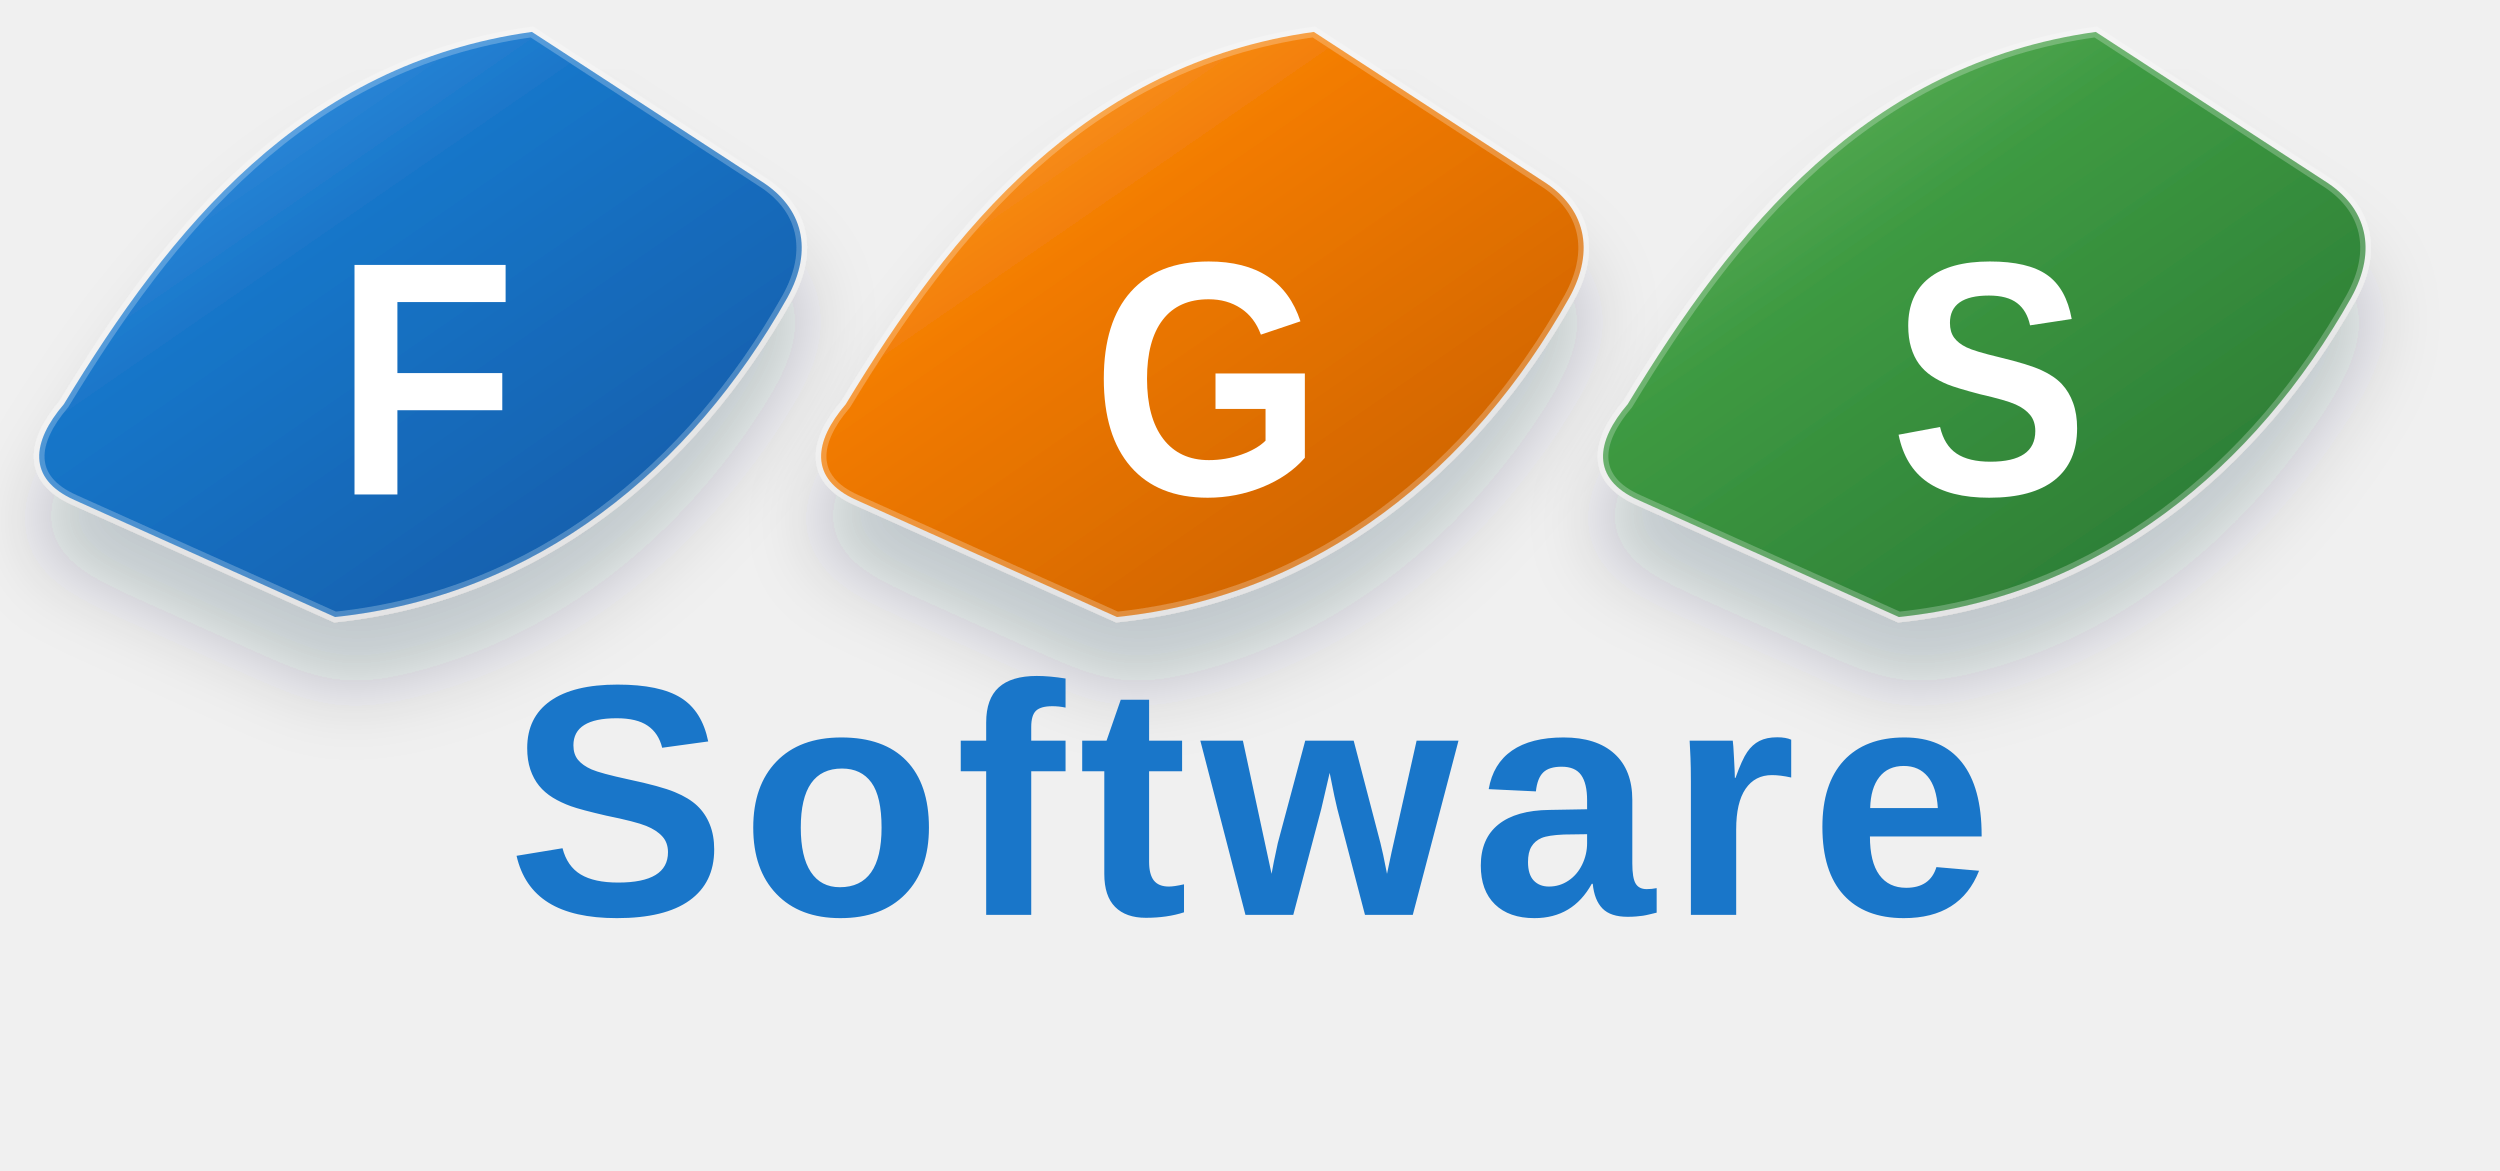
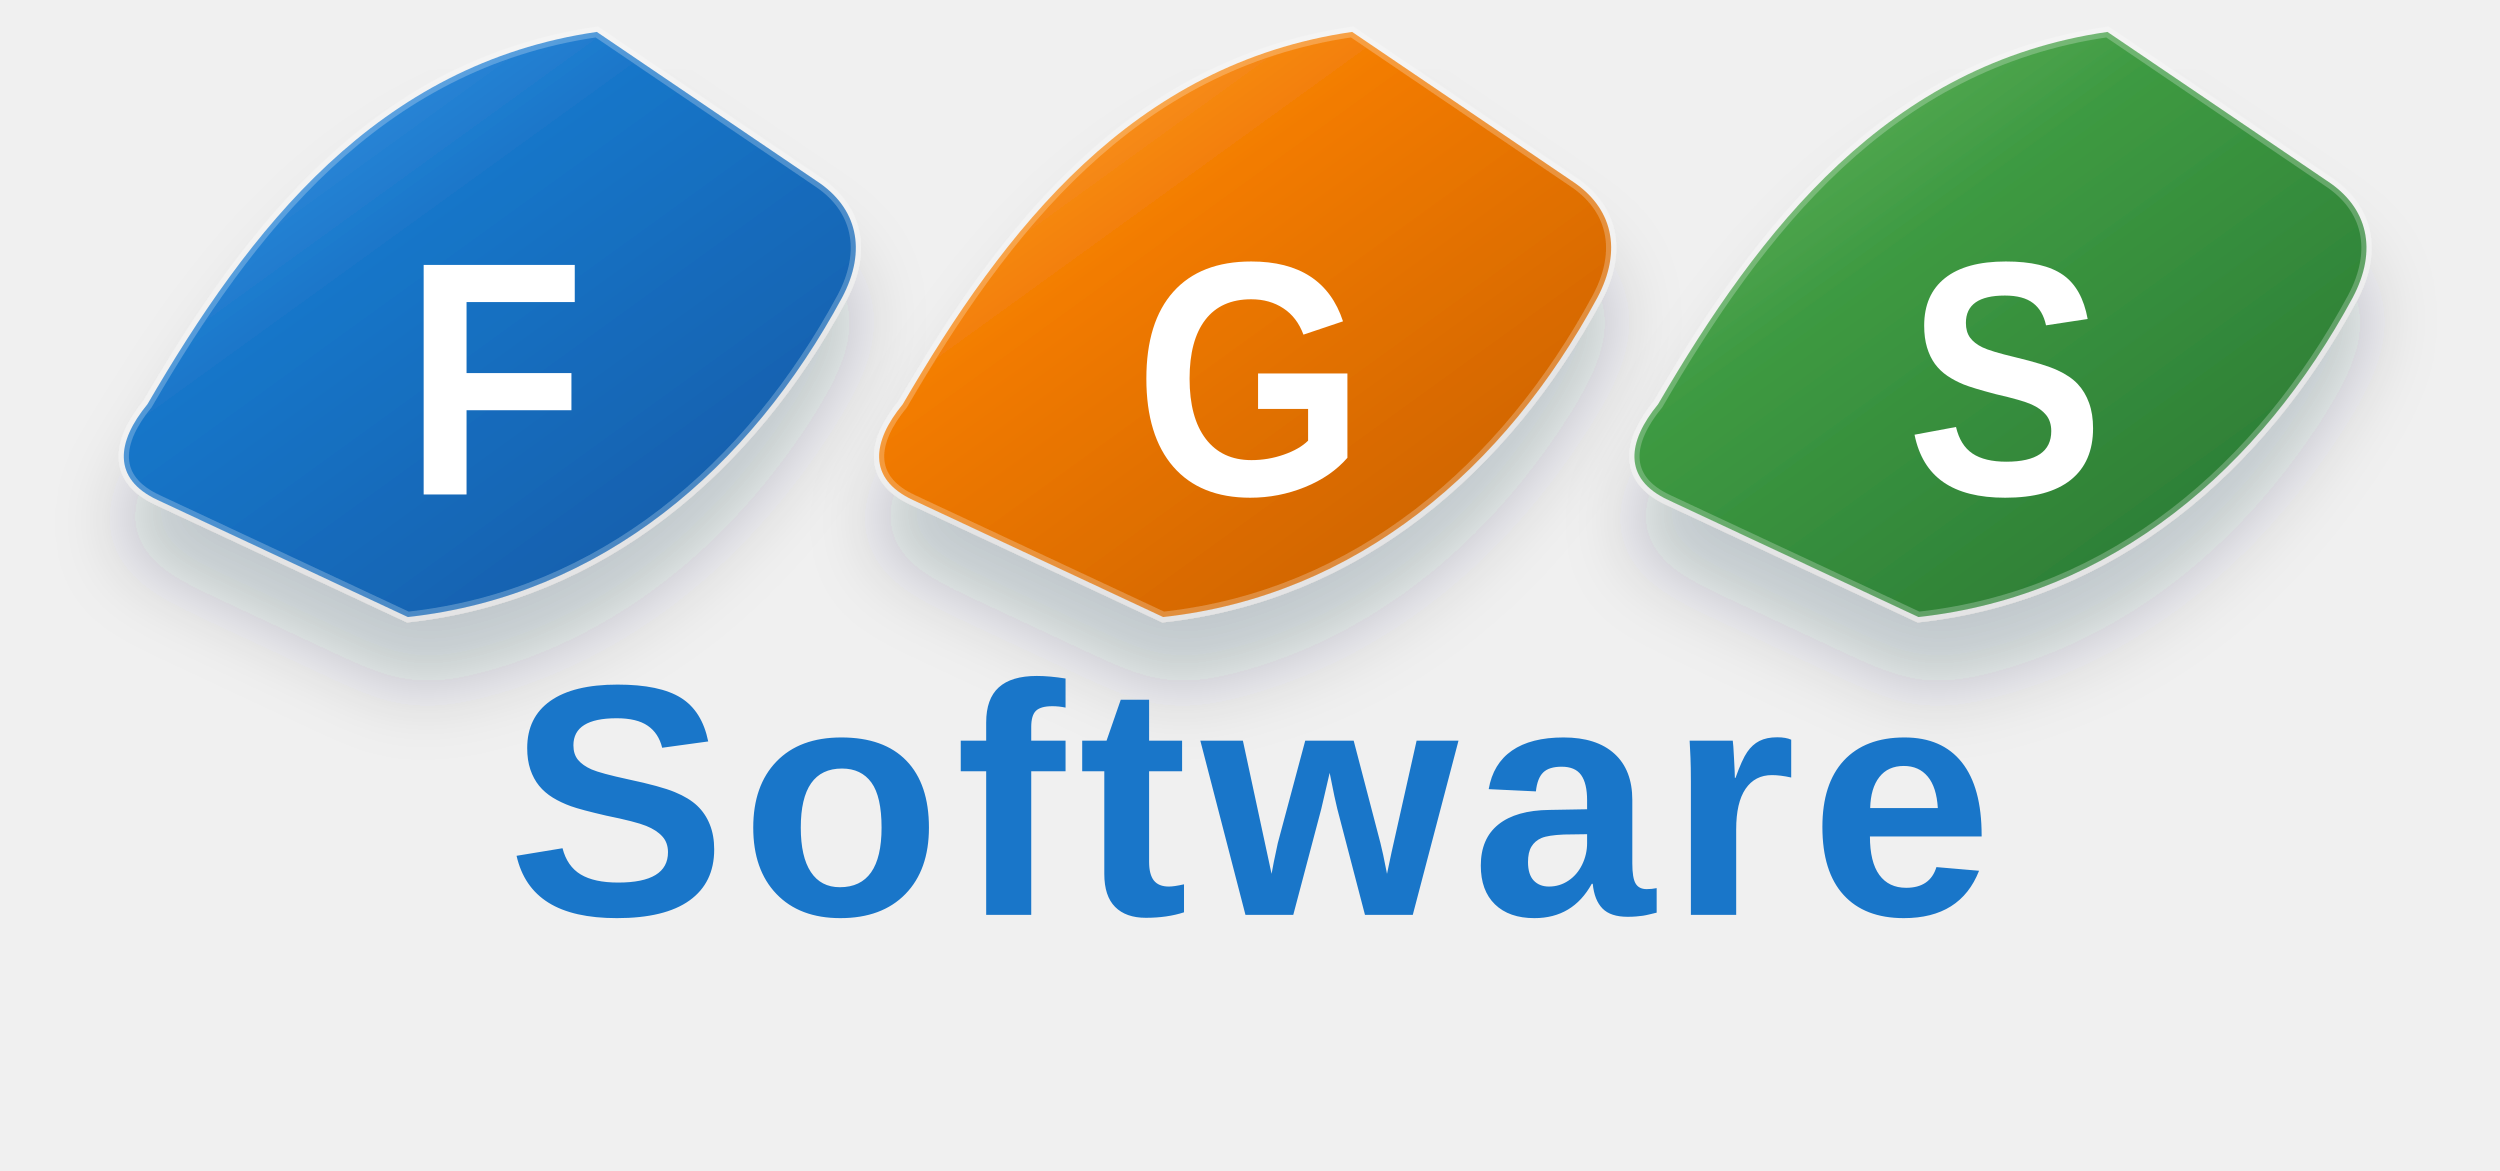
<svg xmlns="http://www.w3.org/2000/svg" viewBox="0 0 470 220" role="img" aria-labelledby="title">
  <defs>
    <linearGradient id="leaf-blue" x1="0" y1="0" x2="0.9" y2="1">
      <stop offset="0" stop-color="#48a1ef" />
      <stop offset="0.38" stop-color="#1976c9" />
      <stop offset="1" stop-color="#1059a5" />
    </linearGradient>
    <linearGradient id="leaf-orange" x1="0" y1="0" x2="0.9" y2="1">
      <stop offset="0" stop-color="#ffad49" />
      <stop offset="0.38" stop-color="#f27b00" />
      <stop offset="1" stop-color="#c65e00" />
    </linearGradient>
    <linearGradient id="leaf-green" x1="0" y1="0" x2="0.9" y2="1">
      <stop offset="0" stop-color="#71bd66" />
      <stop offset="0.38" stop-color="#3e9a42" />
      <stop offset="1" stop-color="#287632" />
    </linearGradient>
    <filter id="leaf-depth" x="-18%" y="-22%" width="140%" height="165%">
      <feDropShadow dx="0" dy="7" stdDeviation="2" flood-color="#10233a" flood-opacity="0.26" />
      <feDropShadow dx="0" dy="13" stdDeviation="7" flood-color="#10233a" flood-opacity="0.2" />
    </filter>
  </defs>
  <g>
-     <path d="M12 76C32 43 57 12 100 6l43 28c8 5 10 13 5 22-18 32-47 56-85 60L14 94c-9-4-8-11-2-18Z" fill="url(#leaf-blue)" stroke="#fff" stroke-opacity=".24" stroke-width="2" filter="url(#leaf-depth)" />
-     <path d="M159 76c20-33 45-64 88-70l43 28c8 5 10 13 5 22-18 32-47 56-85 60l-49-22c-9-4-8-11-2-18Z" fill="url(#leaf-orange)" stroke="#fff" stroke-opacity=".24" stroke-width="2" filter="url(#leaf-depth)" />
-     <path d="M306 76c20-33 45-64 88-70l43 28c8 5 10 13 5 22-18 32-47 56-85 60l-49-22c-9-4-8-11-2-18Z" fill="url(#leaf-green)" stroke="#fff" stroke-opacity=".24" stroke-width="2" filter="url(#leaf-depth)" />
+     <path transform="translate(93) scale(.96 1) translate(-80)" d="M12 76C32 43 57 12 100 6l43 28c8 5 10 13 5 22-18 32-47 56-85 60L14 94c-9-4-8-11-2-18Z" fill="url(#leaf-blue)" stroke="#fff" stroke-opacity=".24" stroke-width="2" filter="url(#leaf-depth)" />
+     <path transform="translate(235) scale(.96 1) translate(-227)" d="M159 76c20-33 45-64 88-70l43 28c8 5 10 13 5 22-18 32-47 56-85 60l-49-22c-9-4-8-11-2-18Z" fill="url(#leaf-orange)" stroke="#fff" stroke-opacity=".24" stroke-width="2" filter="url(#leaf-depth)" />
+     <path transform="translate(377) scale(.96 1) translate(-374)" d="M306 76c20-33 45-64 88-70l43 28c8 5 10 13 5 22-18 32-47 56-85 60l-49-22c-9-4-8-11-2-18Z" fill="url(#leaf-green)" stroke="#fff" stroke-opacity=".24" stroke-width="2" filter="url(#leaf-depth)" />
  </g>
  <g transform="scale(1 1.12)" fill="#fff" font-family="Arial, Helvetica, sans-serif" font-size="56" font-weight="700" text-anchor="middle">
-     <text x="80" y="83">F</text>
-     <text x="227" y="83">G</text>
-     <text x="374" y="83">S</text>
+     <text x="93" y="83">F</text>
+     <text x="235" y="83">G</text>
+     <text x="377" y="83">S</text>
  </g>
  <text x="235" y="172" fill="#1976c9" font-family="Arial, Helvetica, sans-serif" font-size="62" font-weight="600" letter-spacing="2.5" text-anchor="middle">Software</text>
</svg>
